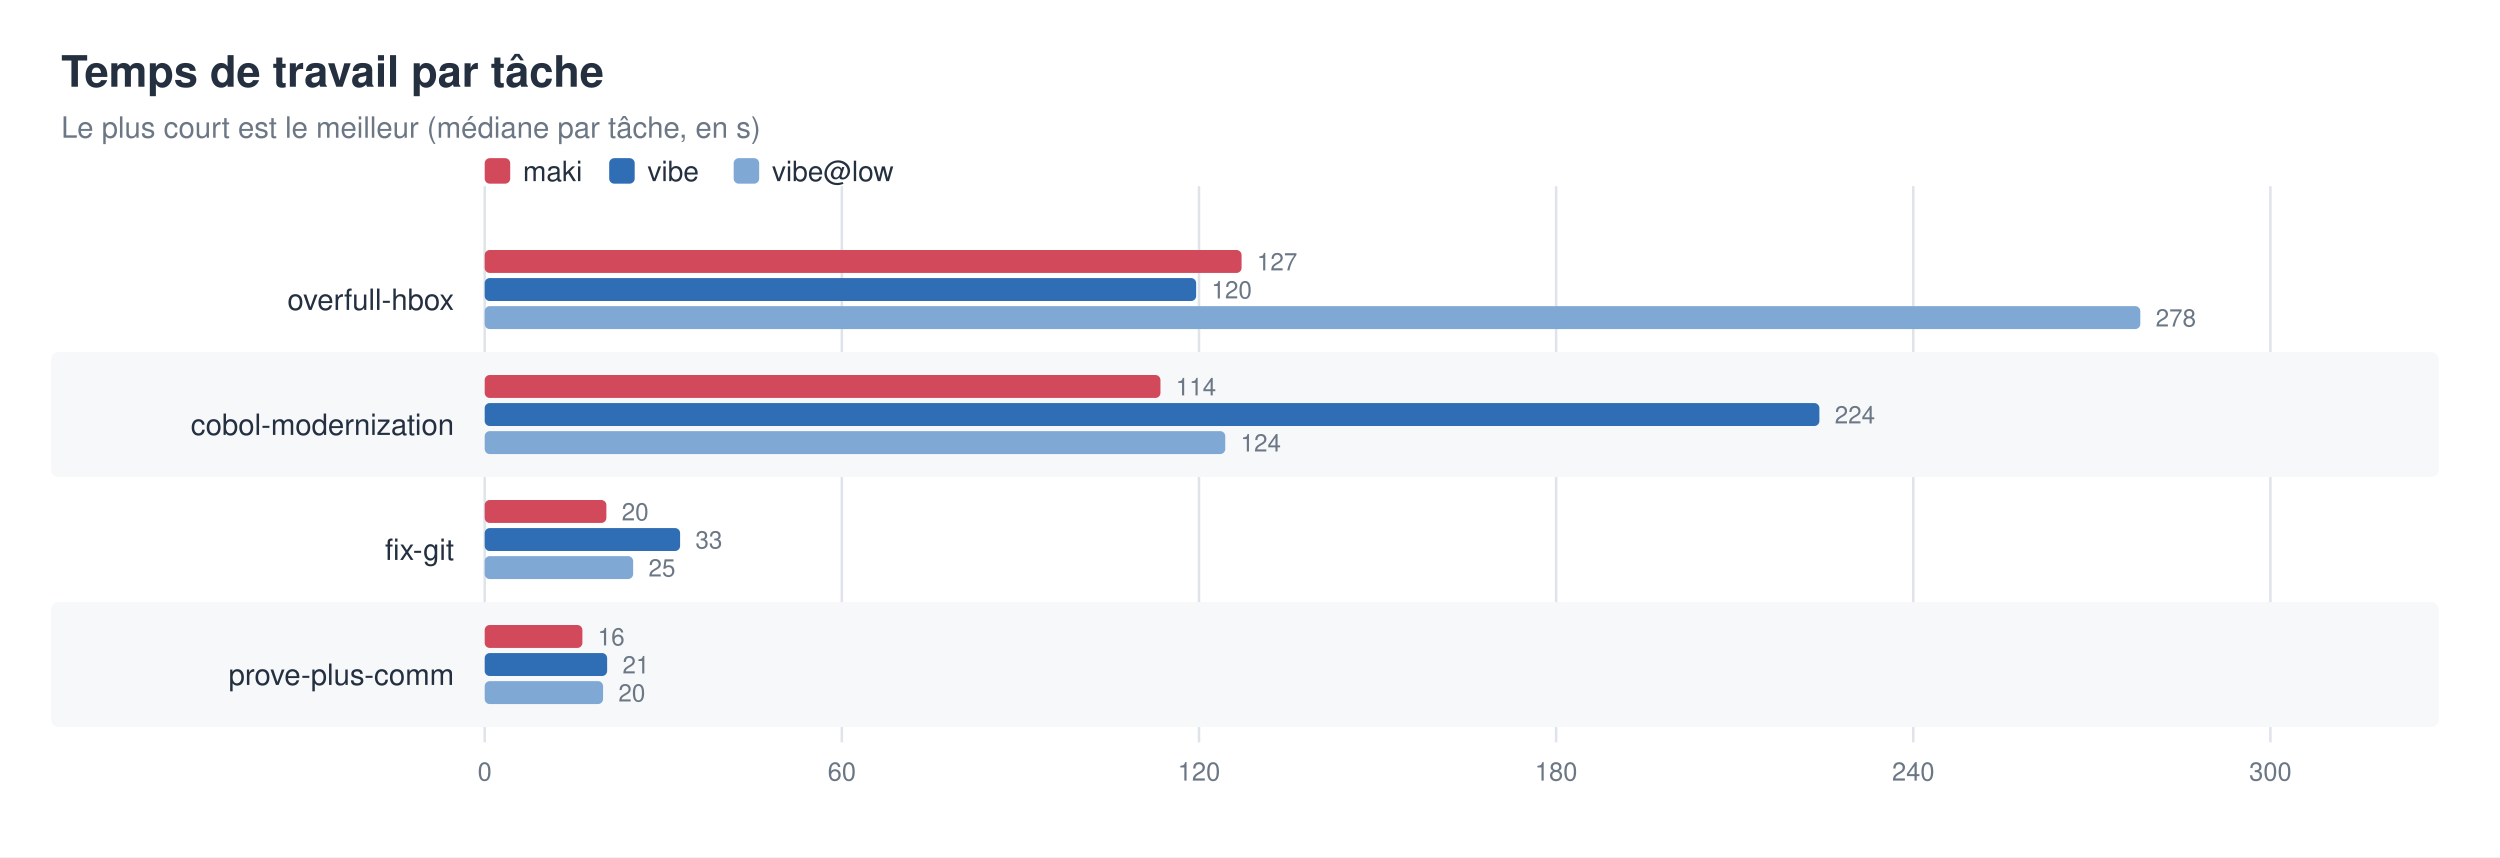
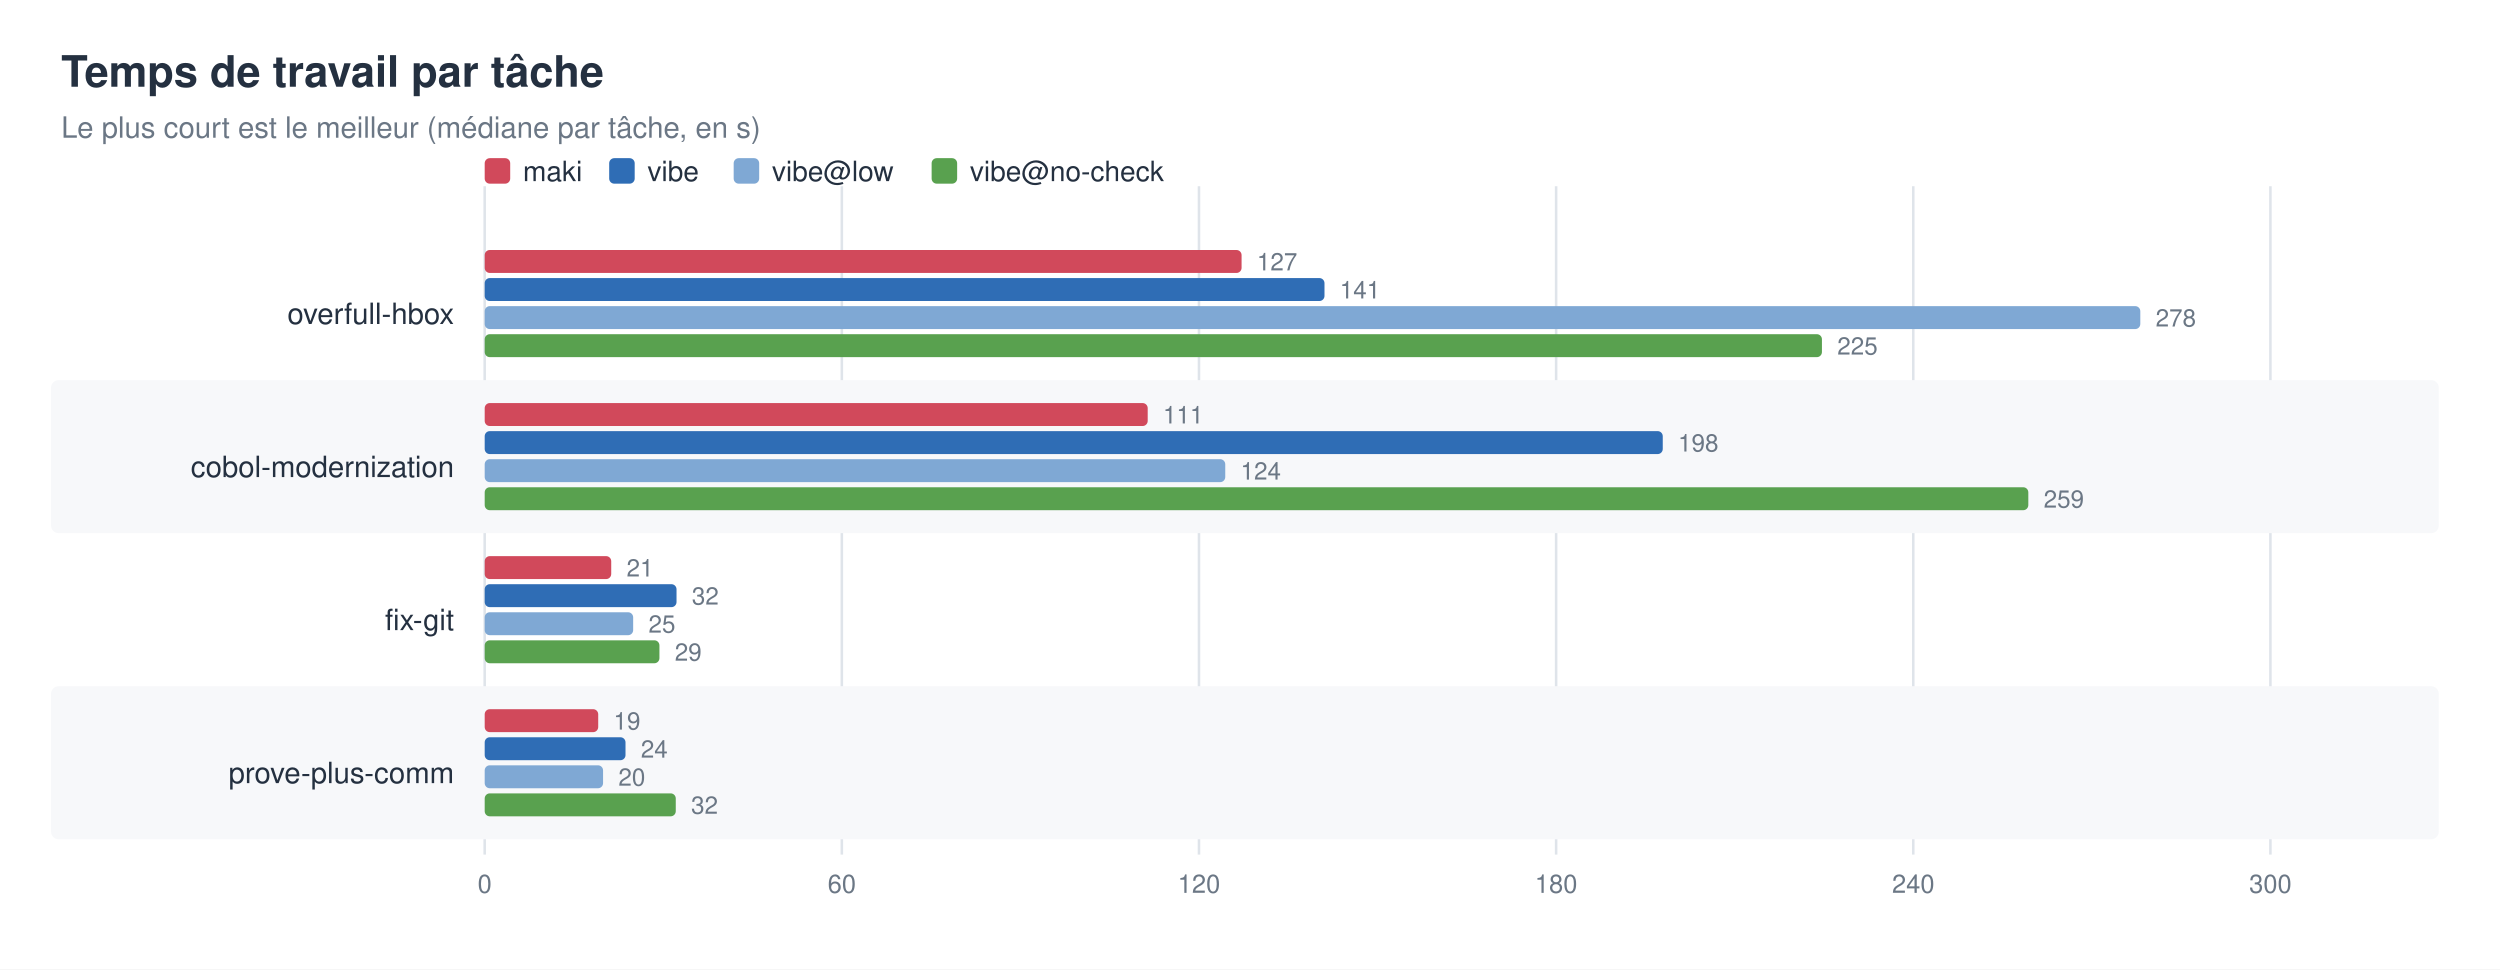
- <svg xmlns="http://www.w3.org/2000/svg" width="980" height="336" viewBox="0 0 980 336" font-family="Helvetica, Arial, sans-serif">
-   <rect width="980" height="336" fill="#ffffff" />
+ <svg xmlns="http://www.w3.org/2000/svg" width="980" height="380" viewBox="0 0 980 380" font-family="Helvetica, Arial, sans-serif">
+   <rect width="980" height="380" fill="#ffffff" />
  <text x="24.0" y="34.0" font-size="17" fill="#243040" text-anchor="start" font-weight="bold">Temps de travail par tâche</text>
  <text x="24.0" y="54.0" font-size="11.5" fill="#6b7785" text-anchor="start">Le plus court est le meilleur (médiane par tâche, en s)</text>
-   <line x1="190.0" y1="73.0" x2="190.0" y2="291.0" stroke="#dfe4ea" stroke-width="1" opacity="1.0" />
-   <text x="190.0" y="306.0" font-size="10" fill="#6b7785" text-anchor="middle">0</text>
-   <line x1="330.0" y1="73.0" x2="330.0" y2="291.0" stroke="#dfe4ea" stroke-width="1" opacity="1.0" />
-   <text x="330.0" y="306.0" font-size="10" fill="#6b7785" text-anchor="middle">60</text>
-   <line x1="470.0" y1="73.0" x2="470.0" y2="291.0" stroke="#dfe4ea" stroke-width="1" opacity="1.0" />
-   <text x="470.0" y="306.0" font-size="10" fill="#6b7785" text-anchor="middle">120</text>
-   <line x1="610.0" y1="73.0" x2="610.0" y2="291.0" stroke="#dfe4ea" stroke-width="1" opacity="1.0" />
-   <text x="610.0" y="306.0" font-size="10" fill="#6b7785" text-anchor="middle">180</text>
-   <line x1="750.0" y1="73.0" x2="750.0" y2="291.0" stroke="#dfe4ea" stroke-width="1" opacity="1.0" />
-   <text x="750.0" y="306.0" font-size="10" fill="#6b7785" text-anchor="middle">240</text>
-   <line x1="890.0" y1="73.0" x2="890.0" y2="291.0" stroke="#dfe4ea" stroke-width="1" opacity="1.0" />
-   <text x="890.0" y="306.0" font-size="10" fill="#6b7785" text-anchor="middle">300</text>
-   <text x="178.0" y="121.5" font-size="11.5" fill="#243040" text-anchor="end">overfull-hbox</text>
+   <line x1="190.0" y1="73.0" x2="190.0" y2="335.0" stroke="#dfe4ea" stroke-width="1" opacity="1.0" />
+   <text x="190.0" y="350.0" font-size="10" fill="#6b7785" text-anchor="middle">0</text>
+   <line x1="330.0" y1="73.0" x2="330.0" y2="335.0" stroke="#dfe4ea" stroke-width="1" opacity="1.0" />
+   <text x="330.0" y="350.0" font-size="10" fill="#6b7785" text-anchor="middle">60</text>
+   <line x1="470.0" y1="73.0" x2="470.0" y2="335.0" stroke="#dfe4ea" stroke-width="1" opacity="1.0" />
+   <text x="470.0" y="350.0" font-size="10" fill="#6b7785" text-anchor="middle">120</text>
+   <line x1="610.0" y1="73.0" x2="610.0" y2="335.0" stroke="#dfe4ea" stroke-width="1" opacity="1.0" />
+   <text x="610.0" y="350.0" font-size="10" fill="#6b7785" text-anchor="middle">180</text>
+   <line x1="750.0" y1="73.0" x2="750.0" y2="335.0" stroke="#dfe4ea" stroke-width="1" opacity="1.0" />
+   <text x="750.0" y="350.0" font-size="10" fill="#6b7785" text-anchor="middle">240</text>
+   <line x1="890.0" y1="73.0" x2="890.0" y2="335.0" stroke="#dfe4ea" stroke-width="1" opacity="1.0" />
+   <text x="890.0" y="350.0" font-size="10" fill="#6b7785" text-anchor="middle">300</text>
+   <text x="178.0" y="127.0" font-size="11.5" fill="#243040" text-anchor="end">overfull-hbox</text>
  <rect x="190.0" y="98.0" width="296.7" height="9.0" rx="2" fill="#d1495b" opacity="1.0" />
  <text x="492.7" y="106.0" font-size="9.5" fill="#6b7785" text-anchor="start">127</text>
-   <rect x="190.0" y="109.0" width="278.9" height="9.0" rx="2" fill="#2f6db5" opacity="1.0" />
-   <text x="474.9" y="117.0" font-size="9.5" fill="#6b7785" text-anchor="start">120</text>
+   <rect x="190.0" y="109.0" width="329.2" height="9.0" rx="2" fill="#2f6db5" opacity="1.0" />
+   <text x="525.2" y="117.0" font-size="9.5" fill="#6b7785" text-anchor="start">141</text>
  <rect x="190.0" y="120.0" width="649.0" height="9.0" rx="2" fill="#7fa8d4" opacity="1.0" />
  <text x="845.0" y="128.0" font-size="9.5" fill="#6b7785" text-anchor="start">278</text>
-   <rect x="20.0" y="138.0" width="936.0" height="49.0" rx="3" fill="#f7f8fa" opacity="1.0" />
-   <text x="178.0" y="170.5" font-size="11.5" fill="#243040" text-anchor="end">cobol-modernization</text>
-   <rect x="190.0" y="147.0" width="264.9" height="9.0" rx="2" fill="#d1495b" opacity="1.0" />
-   <text x="460.9" y="155.0" font-size="9.5" fill="#6b7785" text-anchor="start">114</text>
-   <rect x="190.0" y="158.0" width="523.2" height="9.0" rx="2" fill="#2f6db5" opacity="1.0" />
-   <text x="719.2" y="166.0" font-size="9.5" fill="#6b7785" text-anchor="start">224</text>
-   <rect x="190.0" y="169.0" width="290.3" height="9.0" rx="2" fill="#7fa8d4" opacity="1.0" />
-   <text x="486.3" y="177.0" font-size="9.5" fill="#6b7785" text-anchor="start">124</text>
-   <text x="178.0" y="219.5" font-size="11.5" fill="#243040" text-anchor="end">fix-git</text>
-   <rect x="190.0" y="196.0" width="47.7" height="9.0" rx="2" fill="#d1495b" opacity="1.0" />
-   <text x="243.7" y="204.0" font-size="9.5" fill="#6b7785" text-anchor="start">20</text>
-   <rect x="190.0" y="207.0" width="76.6" height="9.0" rx="2" fill="#2f6db5" opacity="1.0" />
-   <text x="272.6" y="215.0" font-size="9.5" fill="#6b7785" text-anchor="start">33</text>
-   <rect x="190.0" y="218.0" width="58.2" height="9.0" rx="2" fill="#7fa8d4" opacity="1.0" />
-   <text x="254.2" y="226.0" font-size="9.5" fill="#6b7785" text-anchor="start">25</text>
-   <rect x="20.0" y="236.0" width="936.0" height="49.0" rx="3" fill="#f7f8fa" opacity="1.0" />
-   <text x="178.0" y="268.5" font-size="11.5" fill="#243040" text-anchor="end">prove-plus-comm</text>
-   <rect x="190.0" y="245.0" width="38.3" height="9.0" rx="2" fill="#d1495b" opacity="1.0" />
-   <text x="234.3" y="253.0" font-size="9.5" fill="#6b7785" text-anchor="start">16</text>
-   <rect x="190.0" y="256.0" width="48.0" height="9.0" rx="2" fill="#2f6db5" opacity="1.0" />
-   <text x="244.0" y="264.0" font-size="9.5" fill="#6b7785" text-anchor="start">21</text>
-   <rect x="190.0" y="267.0" width="46.4" height="9.0" rx="2" fill="#7fa8d4" opacity="1.0" />
-   <text x="242.4" y="275.0" font-size="9.5" fill="#6b7785" text-anchor="start">20</text>
+   <rect x="190.0" y="131.0" width="524.2" height="9.0" rx="2" fill="#59a14f" opacity="1.0" />
+   <text x="720.2" y="139.0" font-size="9.5" fill="#6b7785" text-anchor="start">225</text>
+   <rect x="20.0" y="149.0" width="936.0" height="60.0" rx="3" fill="#f7f8fa" opacity="1.0" />
+   <text x="178.0" y="187.0" font-size="11.5" fill="#243040" text-anchor="end">cobol-modernization</text>
+   <rect x="190.0" y="158.0" width="259.9" height="9.0" rx="2" fill="#d1495b" opacity="1.0" />
+   <text x="455.9" y="166.0" font-size="9.5" fill="#6b7785" text-anchor="start">111</text>
+   <rect x="190.0" y="169.0" width="461.8" height="9.0" rx="2" fill="#2f6db5" opacity="1.0" />
+   <text x="657.8" y="177.0" font-size="9.5" fill="#6b7785" text-anchor="start">198</text>
+   <rect x="190.0" y="180.0" width="290.3" height="9.0" rx="2" fill="#7fa8d4" opacity="1.0" />
+   <text x="486.3" y="188.0" font-size="9.5" fill="#6b7785" text-anchor="start">124</text>
+   <rect x="190.0" y="191.0" width="605.1" height="9.0" rx="2" fill="#59a14f" opacity="1.0" />
+   <text x="801.1" y="199.0" font-size="9.5" fill="#6b7785" text-anchor="start">259</text>
+   <text x="178.0" y="247.0" font-size="11.5" fill="#243040" text-anchor="end">fix-git</text>
+   <rect x="190.0" y="218.0" width="49.6" height="9.0" rx="2" fill="#d1495b" opacity="1.0" />
+   <text x="245.6" y="226.0" font-size="9.5" fill="#6b7785" text-anchor="start">21</text>
+   <rect x="190.0" y="229.0" width="75.2" height="9.0" rx="2" fill="#2f6db5" opacity="1.0" />
+   <text x="271.2" y="237.0" font-size="9.5" fill="#6b7785" text-anchor="start">32</text>
+   <rect x="190.0" y="240.0" width="58.2" height="9.0" rx="2" fill="#7fa8d4" opacity="1.0" />
+   <text x="254.2" y="248.0" font-size="9.5" fill="#6b7785" text-anchor="start">25</text>
+   <rect x="190.0" y="251.0" width="68.5" height="9.0" rx="2" fill="#59a14f" opacity="1.0" />
+   <text x="264.5" y="259.0" font-size="9.5" fill="#6b7785" text-anchor="start">29</text>
+   <rect x="20.0" y="269.0" width="936.0" height="60.0" rx="3" fill="#f7f8fa" opacity="1.0" />
+   <text x="178.0" y="307.0" font-size="11.5" fill="#243040" text-anchor="end">prove-plus-comm</text>
+   <rect x="190.0" y="278.0" width="44.5" height="9.0" rx="2" fill="#d1495b" opacity="1.0" />
+   <text x="240.5" y="286.0" font-size="9.5" fill="#6b7785" text-anchor="start">19</text>
+   <rect x="190.0" y="289.0" width="55.2" height="9.0" rx="2" fill="#2f6db5" opacity="1.0" />
+   <text x="251.2" y="297.0" font-size="9.5" fill="#6b7785" text-anchor="start">24</text>
+   <rect x="190.0" y="300.0" width="46.4" height="9.0" rx="2" fill="#7fa8d4" opacity="1.0" />
+   <text x="242.4" y="308.0" font-size="9.5" fill="#6b7785" text-anchor="start">20</text>
+   <rect x="190.0" y="311.0" width="74.9" height="9.0" rx="2" fill="#59a14f" opacity="1.0" />
+   <text x="270.9" y="319.0" font-size="9.5" fill="#6b7785" text-anchor="start">32</text>
  <rect x="190.0" y="62.0" width="10.0" height="10.0" rx="2" fill="#d1495b" opacity="1.0" />
  <text x="205.0" y="71.0" font-size="11" fill="#243040" text-anchor="start">maki</text>
  <rect x="238.8" y="62.0" width="10.0" height="10.0" rx="2" fill="#2f6db5" opacity="1.0" />
  <text x="253.8" y="71.0" font-size="11" fill="#243040" text-anchor="start">vibe</text>
  <rect x="287.6" y="62.0" width="10.0" height="10.0" rx="2" fill="#7fa8d4" opacity="1.0" />
  <text x="302.6" y="71.0" font-size="11" fill="#243040" text-anchor="start">vibe@low</text>
+   <rect x="365.2" y="62.0" width="10.0" height="10.0" rx="2" fill="#59a14f" opacity="1.0" />
+   <text x="380.2" y="71.0" font-size="11" fill="#243040" text-anchor="start">vibe@no-check</text>
</svg>
